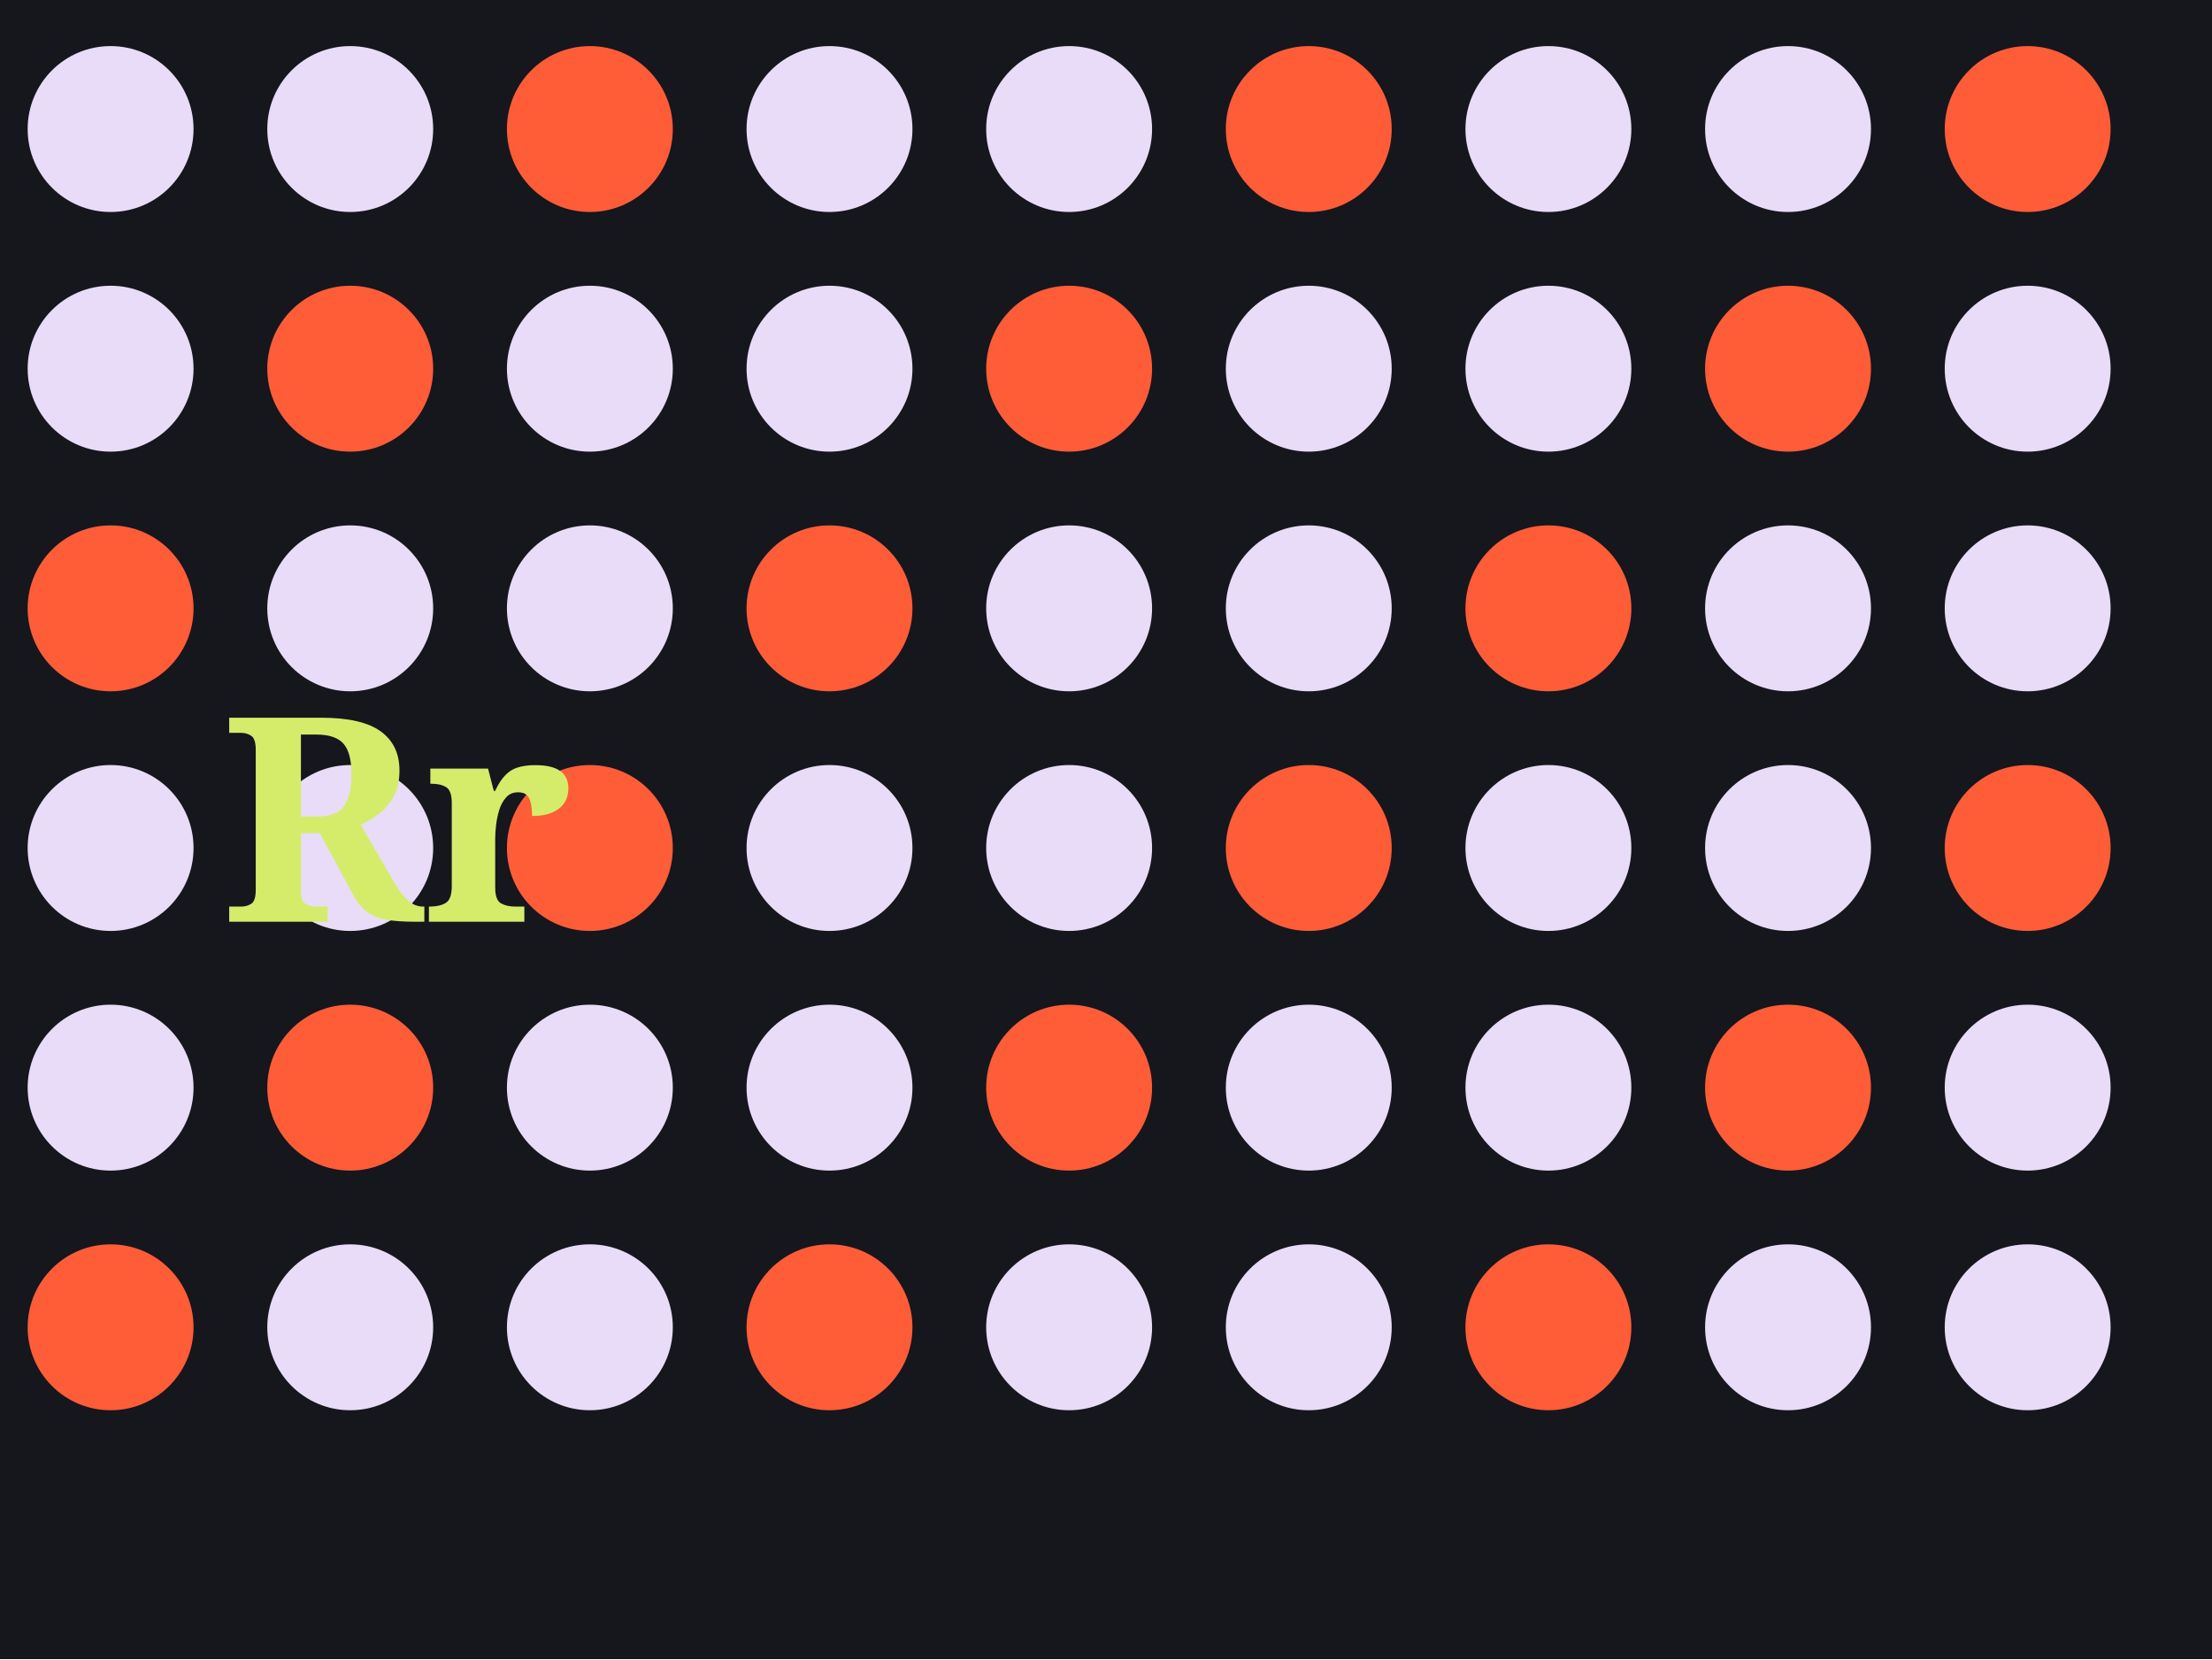
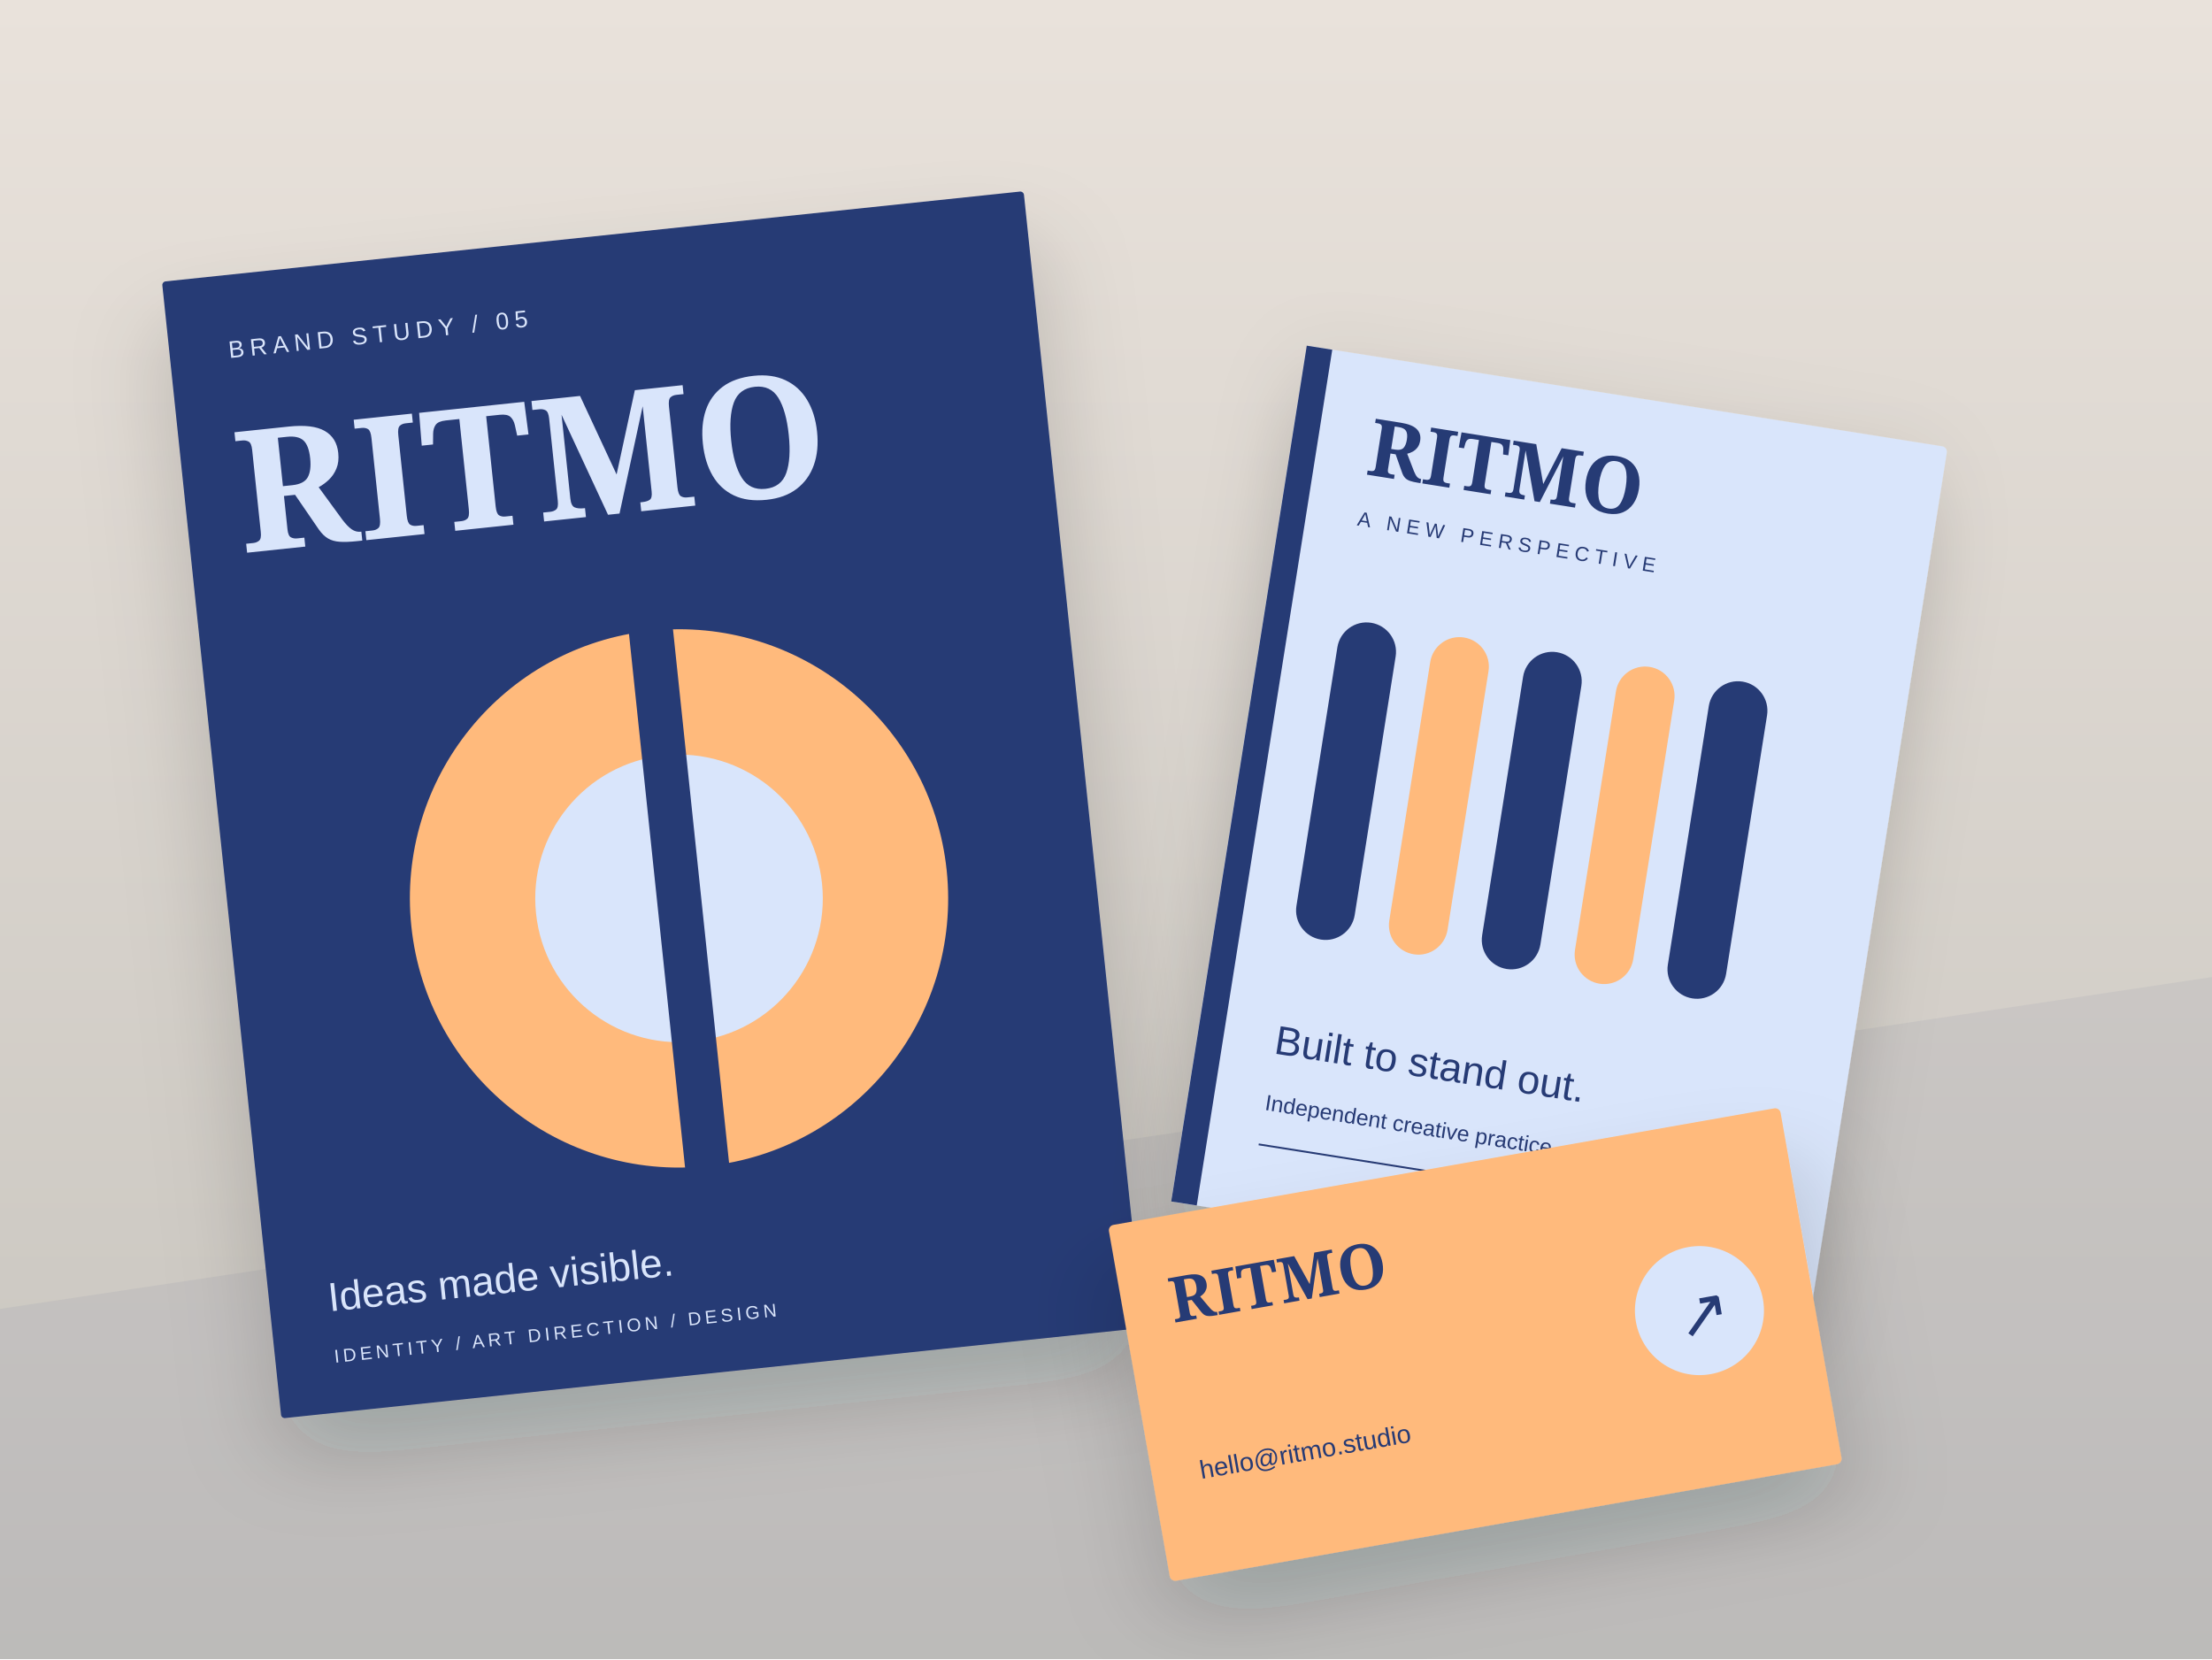
<svg xmlns="http://www.w3.org/2000/svg" viewBox="0 0 1200 900" width="1200" height="900">
-   <rect x="0" y="0" width="1200" height="900" rx="0" fill="#16161D" stroke="none" />
-   <circle cx="60" cy="70" r="45" fill="#E8DCF8" stroke="none" />
-   <circle cx="190" cy="70" r="45" fill="#E8DCF8" stroke="none" />
-   <circle cx="320" cy="70" r="45" fill="#FF5C38" stroke="none" />
-   <circle cx="450" cy="70" r="45" fill="#E8DCF8" stroke="none" />
-   <circle cx="580" cy="70" r="45" fill="#E8DCF8" stroke="none" />
-   <circle cx="710" cy="70" r="45" fill="#FF5C38" stroke="none" />
-   <circle cx="840" cy="70" r="45" fill="#E8DCF8" stroke="none" />
-   <circle cx="970" cy="70" r="45" fill="#E8DCF8" stroke="none" />
-   <circle cx="1100" cy="70" r="45" fill="#FF5C38" stroke="none" />
-   <circle cx="60" cy="200" r="45" fill="#E8DCF8" stroke="none" />
-   <circle cx="190" cy="200" r="45" fill="#FF5C38" stroke="none" />
-   <circle cx="320" cy="200" r="45" fill="#E8DCF8" stroke="none" />
-   <circle cx="450" cy="200" r="45" fill="#E8DCF8" stroke="none" />
-   <circle cx="580" cy="200" r="45" fill="#FF5C38" stroke="none" />
-   <circle cx="710" cy="200" r="45" fill="#E8DCF8" stroke="none" />
-   <circle cx="840" cy="200" r="45" fill="#E8DCF8" stroke="none" />
-   <circle cx="970" cy="200" r="45" fill="#FF5C38" stroke="none" />
-   <circle cx="1100" cy="200" r="45" fill="#E8DCF8" stroke="none" />
-   <circle cx="60" cy="330" r="45" fill="#FF5C38" stroke="none" />
-   <circle cx="190" cy="330" r="45" fill="#E8DCF8" stroke="none" />
-   <circle cx="320" cy="330" r="45" fill="#E8DCF8" stroke="none" />
-   <circle cx="450" cy="330" r="45" fill="#FF5C38" stroke="none" />
-   <circle cx="580" cy="330" r="45" fill="#E8DCF8" stroke="none" />
-   <circle cx="710" cy="330" r="45" fill="#E8DCF8" stroke="none" />
-   <circle cx="840" cy="330" r="45" fill="#FF5C38" stroke="none" />
-   <circle cx="970" cy="330" r="45" fill="#E8DCF8" stroke="none" />
-   <circle cx="1100" cy="330" r="45" fill="#E8DCF8" stroke="none" />
-   <circle cx="60" cy="460" r="45" fill="#E8DCF8" stroke="none" />
-   <circle cx="190" cy="460" r="45" fill="#E8DCF8" stroke="none" />
-   <circle cx="320" cy="460" r="45" fill="#FF5C38" stroke="none" />
-   <circle cx="450" cy="460" r="45" fill="#E8DCF8" stroke="none" />
-   <circle cx="580" cy="460" r="45" fill="#E8DCF8" stroke="none" />
-   <circle cx="710" cy="460" r="45" fill="#FF5C38" stroke="none" />
-   <circle cx="840" cy="460" r="45" fill="#E8DCF8" stroke="none" />
-   <circle cx="970" cy="460" r="45" fill="#E8DCF8" stroke="none" />
-   <circle cx="1100" cy="460" r="45" fill="#FF5C38" stroke="none" />
-   <circle cx="60" cy="590" r="45" fill="#E8DCF8" stroke="none" />
-   <circle cx="190" cy="590" r="45" fill="#FF5C38" stroke="none" />
-   <circle cx="320" cy="590" r="45" fill="#E8DCF8" stroke="none" />
-   <circle cx="450" cy="590" r="45" fill="#E8DCF8" stroke="none" />
-   <circle cx="580" cy="590" r="45" fill="#FF5C38" stroke="none" />
-   <circle cx="710" cy="590" r="45" fill="#E8DCF8" stroke="none" />
-   <circle cx="840" cy="590" r="45" fill="#E8DCF8" stroke="none" />
-   <circle cx="970" cy="590" r="45" fill="#FF5C38" stroke="none" />
-   <circle cx="1100" cy="590" r="45" fill="#E8DCF8" stroke="none" />
-   <circle cx="60" cy="720" r="45" fill="#FF5C38" stroke="none" />
-   <circle cx="190" cy="720" r="45" fill="#E8DCF8" stroke="none" />
-   <circle cx="320" cy="720" r="45" fill="#E8DCF8" stroke="none" />
-   <circle cx="450" cy="720" r="45" fill="#FF5C38" stroke="none" />
-   <circle cx="580" cy="720" r="45" fill="#E8DCF8" stroke="none" />
-   <circle cx="710" cy="720" r="45" fill="#E8DCF8" stroke="none" />
-   <circle cx="840" cy="720" r="45" fill="#FF5C38" stroke="none" />
-   <circle cx="970" cy="720" r="45" fill="#E8DCF8" stroke="none" />
-   <circle cx="1100" cy="720" r="45" fill="#E8DCF8" stroke="none" />
-   <text x="120" y="500" font-family="serif" font-size="155" font-weight="700" fill="#D5EC6B">Rr</text>
+   <defs>
+     <filter id="shadow" x="-30%" y="-30%" width="170%" height="180%">
+       <feDropShadow dx="0" dy="24" stdDeviation="24" flood-color="#152030" flood-opacity=".18" />
+     </filter>
+     <linearGradient id="paper" x2="1" y2="1">
+       <stop stop-color="#fff" />
+       <stop offset="1" stop-color="#e9e4da" />
+     </linearGradient>
+     <linearGradient id="desk" x2="0" y2="1">
+       <stop stop-color="#e9e2db" />
+       <stop offset="1" stop-color="#c6c3bd" />
+     </linearGradient>
+     <linearGradient id="glass" x2="1" y2="1">
+       <stop stop-color="#ffffff" stop-opacity=".35" />
+       <stop offset="1" stop-color="#ffffff" stop-opacity="0" />
+     </linearGradient>
+   </defs>
+   <rect x="0" y="0" width="1200" height="900" rx="0" fill="#e9e2db" />
+   <rect x="0" y="0" width="1200" height="900" rx="0" fill="url(#desk)" />
+   <path d="M0 710L1200 530V900H0Z" fill="#283a74" opacity=".06" />
+   <g transform="translate(120 126) rotate(-6 240 320)" filter="url(#shadow)">
+     <rect x="0" y="0" width="470" height="620" rx="2" fill="#283a74" />
+     <text x="32" y="45" font-family="Arial, sans-serif" font-size="13" font-weight="400" fill="#d9e5fb" letter-spacing="3">
+       BRAND STUDY / 05
+     </text>
+     <text x="28" y="151" font-family="Georgia, serif" font-size="92" font-weight="700" fill="#d9e5fb">
+       RITMO
+     </text>
+     <circle cx="244" cy="362" r="146" fill="#ffba7b" />
+     <circle cx="244" cy="362" r="78" fill="#d9e5fb" />
+     <rect x="232" y="214" width="24" height="296" rx="0" fill="#283a74" />
+     <text x="32" y="565" font-family="Arial, sans-serif" font-size="22" font-weight="400" fill="#d9e5fb">
+       Ideas made visible.
+     </text>
+     <text x="32" y="593" font-family="Arial, sans-serif" font-size="10" font-weight="400" fill="#d9e5fb" letter-spacing="2">
+       IDENTITY / ART DIRECTION / DESIGN
+     </text>
+   </g>
+   <g transform="translate(670 212) rotate(9 175 235)" filter="url(#shadow)">
+     <rect x="0" y="0" width="352" height="470" rx="3" fill="#d9e5fb" />
+     <rect x="0" y="0" width="14" height="470" rx="0" fill="#283a74" />
+     <text x="42" y="64" font-family="Georgia, serif" font-size="43" font-weight="700" fill="#283a74">
+       RITMO
+     </text>
+     <text x="42" y="92" font-family="Arial, sans-serif" font-size="11" font-weight="400" fill="#283a74" letter-spacing="3">
+       A NEW PERSPECTIVE
+     </text>
+     <rect x="42" y="143" width="32" height="174" rx="16" fill="#283a74" />
+     <rect x="93" y="143" width="32" height="174" rx="16" fill="#ffba7b" />
+     <rect x="144" y="143" width="32" height="174" rx="16" fill="#283a74" />
+     <rect x="195" y="143" width="32" height="174" rx="16" fill="#ffba7b" />
+     <rect x="246" y="143" width="32" height="174" rx="16" fill="#283a74" />
+     <text x="42" y="382" font-family="Arial, sans-serif" font-size="22" font-weight="400" fill="#283a74">
+       Built to stand out.
+     </text>
+     <text x="42" y="413" font-family="Arial, sans-serif" font-size="12" font-weight="400" fill="#283a74">
+       Independent creative practice
+     </text>
+     <path d="M42 432h263" stroke="#283a74" />
+   </g>
+   <g transform="translate(615 634) rotate(-10 170 95)" filter="url(#shadow)">
+     <rect x="0" y="0" width="370" height="196" rx="3" fill="#ffba7b" />
+     <text x="26" y="58" font-family="Georgia, serif" font-size="34" font-weight="700" fill="#283a74">
+       RITMO
+     </text>
+     <text x="26" y="144" font-family="Arial, sans-serif" font-size="14" font-weight="400" fill="#283a74">
+       hello@ritmo.studio
+     </text>
+     <circle cx="308" cy="101" r="35" fill="#d9e5fb" />
+     <text x="295" y="115" font-family="Arial, sans-serif" font-size="35" font-weight="400" fill="#283a74">
+       ↗
+     </text>
+   </g>
</svg>
